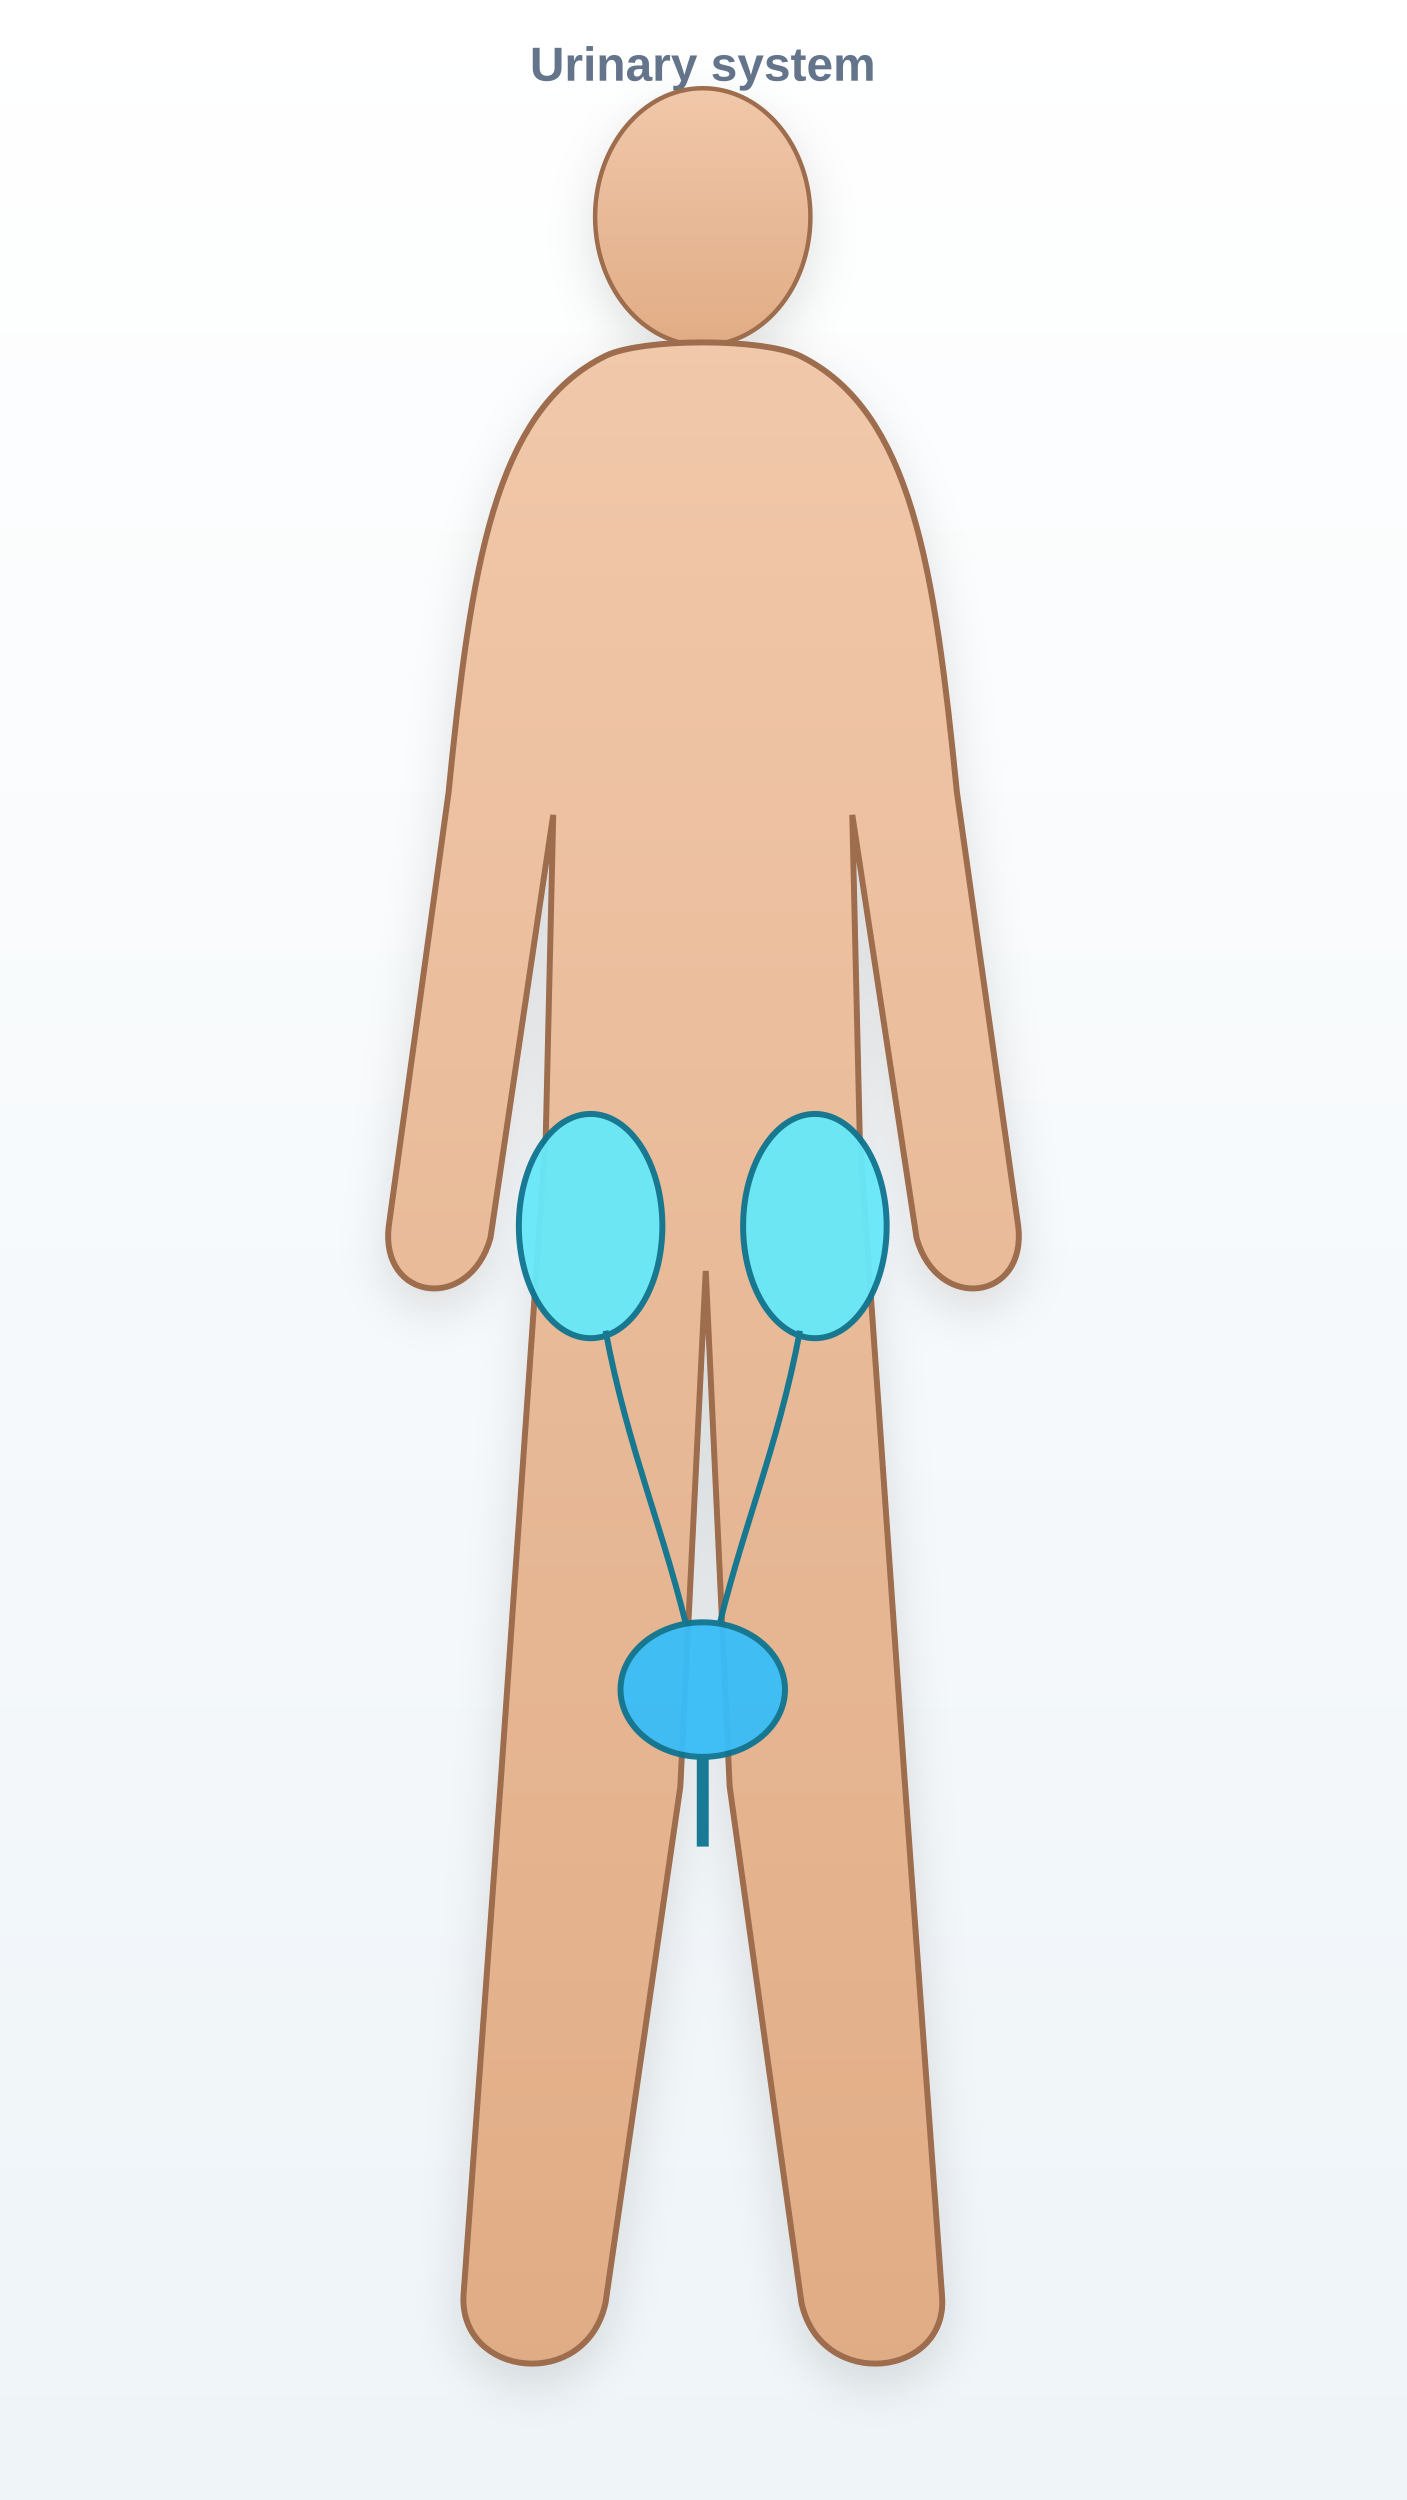
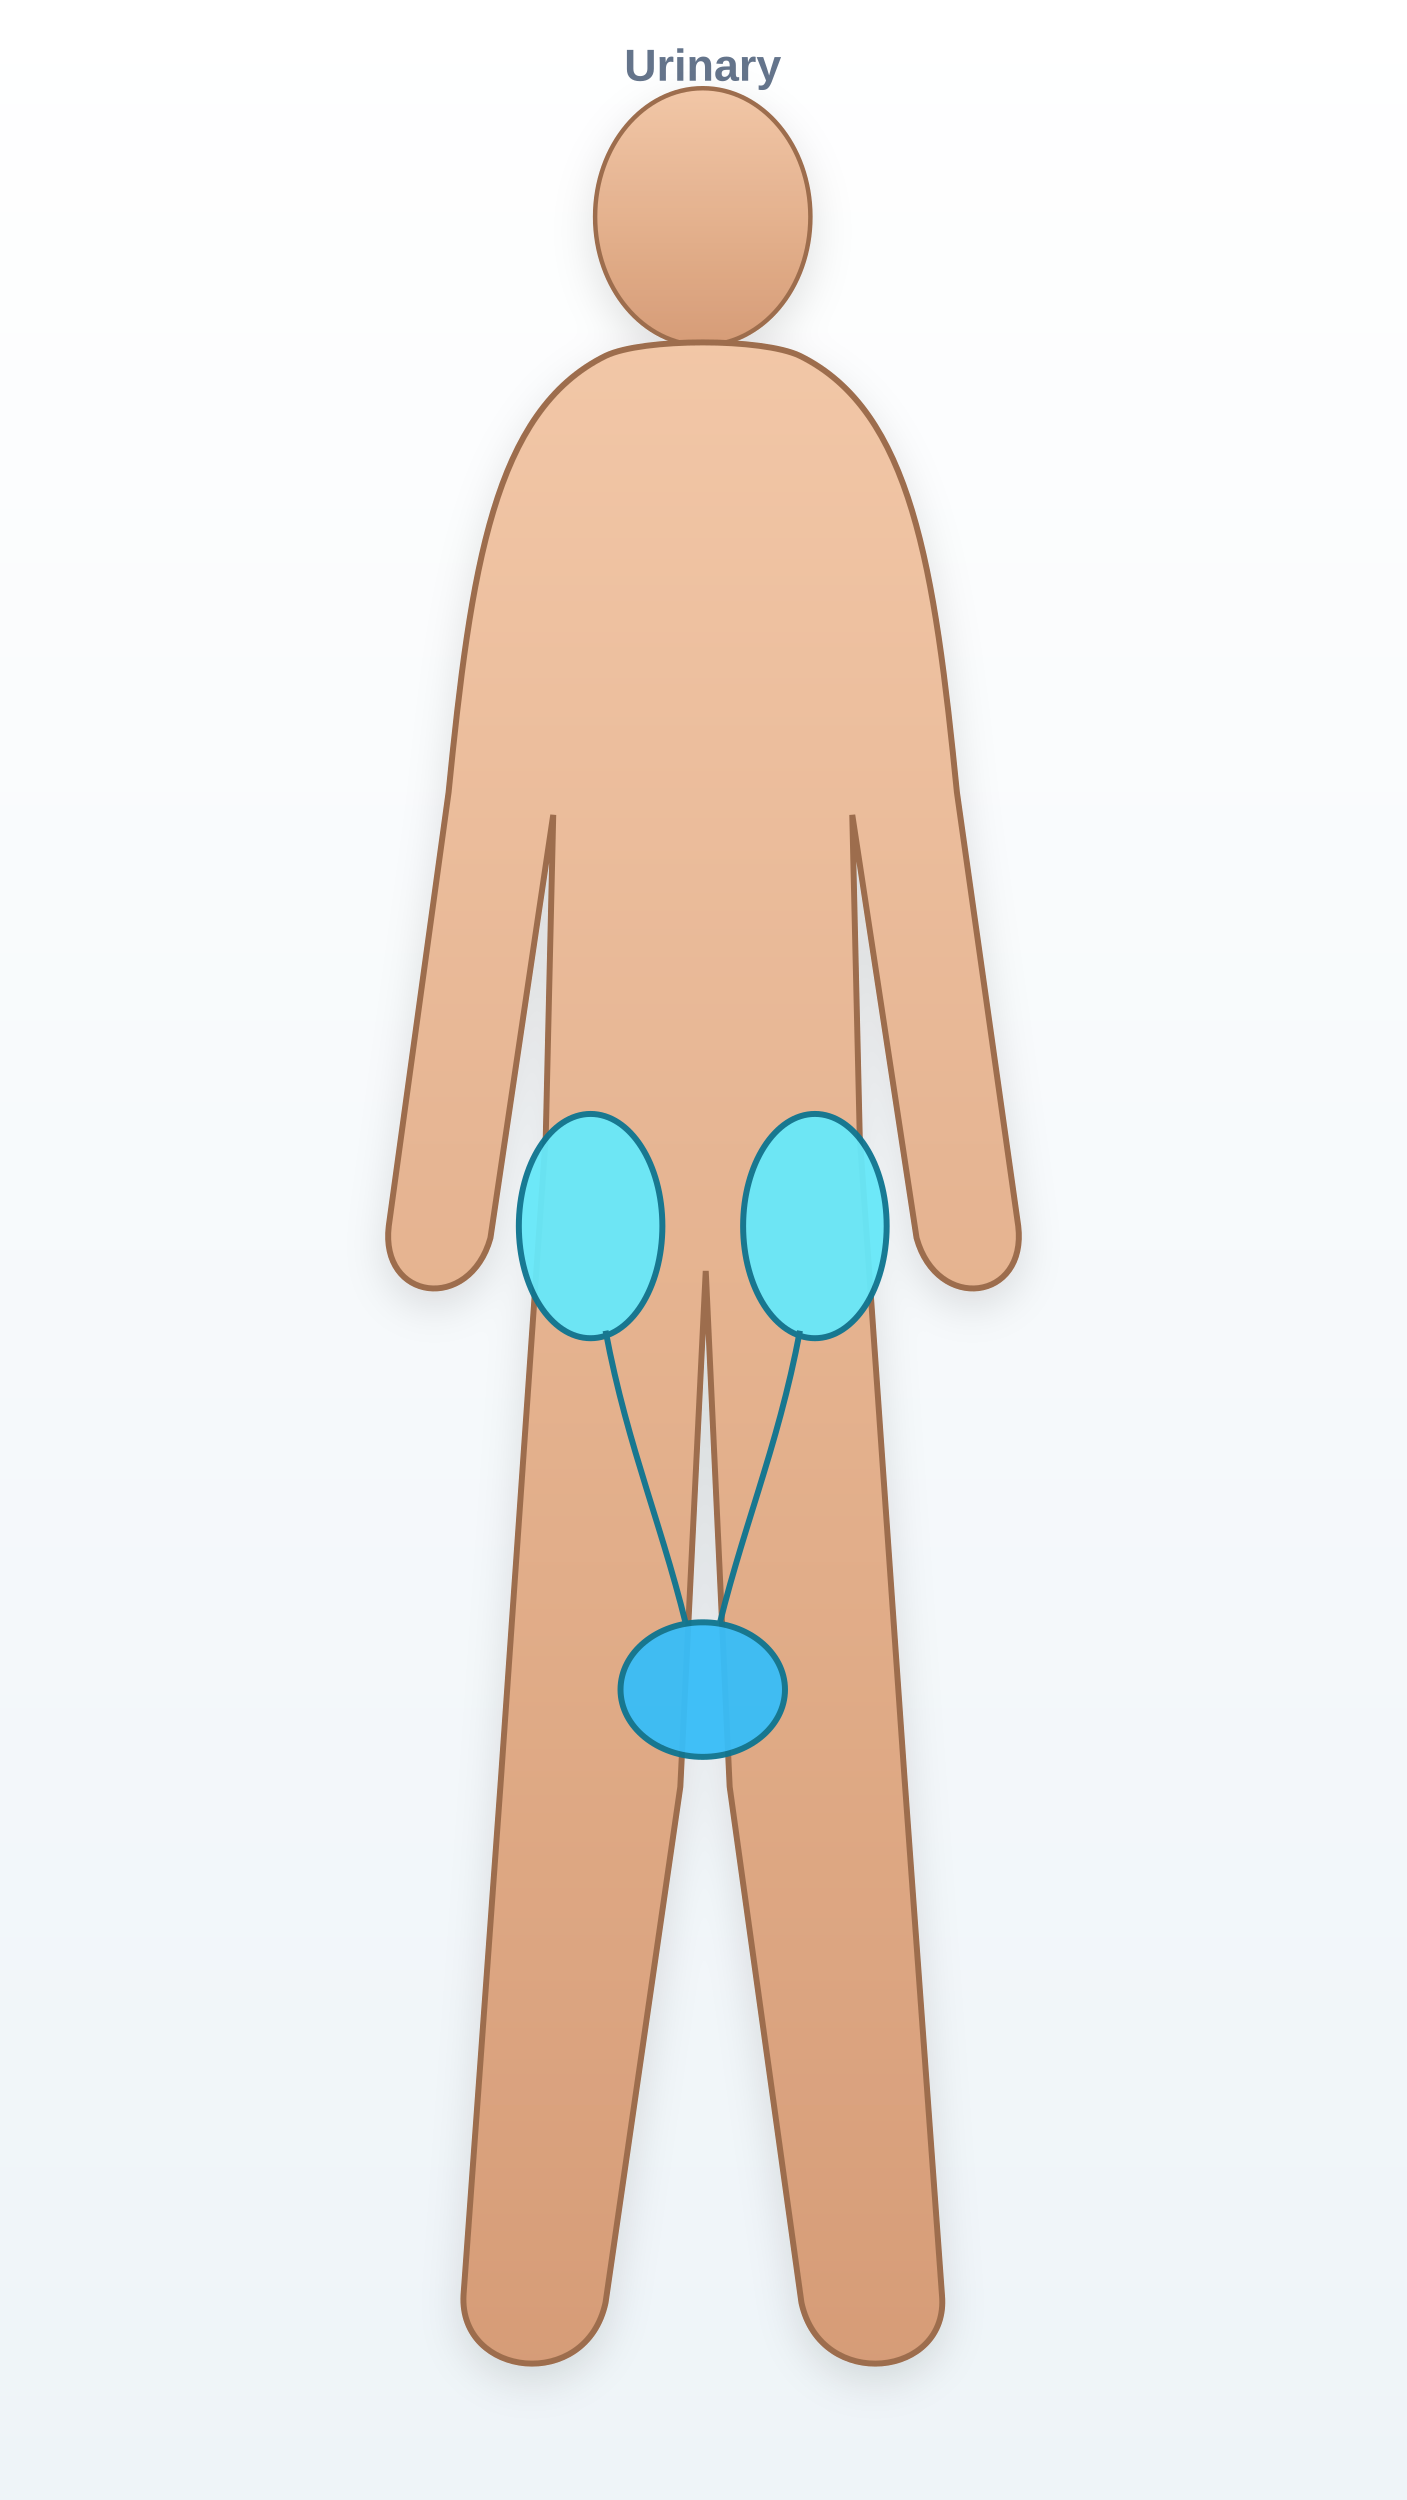
<svg xmlns="http://www.w3.org/2000/svg" viewBox="0 0 941 1672" width="941" height="1672">
  <defs>
    <linearGradient id="skin" x1="0" x2="0" y1="0" y2="1">
-       <stop stop-color="#f1c7a8" />
-       <stop offset="1" stop-color="#dfaa83" />
+       <stop stop-color="#f2c6a5" />
+       <stop offset="1" stop-color="#d59a74" />
    </linearGradient>
-     <linearGradient id="soft" x1="0" x2="0" y1="0" y2="1">
+     <linearGradient id="bg" x1="0" x2="0" y1="0" y2="1">
      <stop stop-color="#ffffff" />
      <stop offset="1" stop-color="#eef4f8" />
    </linearGradient>
-     <filter id="shadow" x="-20%" y="-20%" width="140%" height="140%">
-       <feDropShadow dx="0" dy="12" stdDeviation="16" flood-opacity=".12" />
+     <filter id="sh" x="-20%" y="-20%" width="140%" height="140%">
+       <feDropShadow dx="0" dy="10" stdDeviation="14" flood-opacity=".12" />
    </filter>
  </defs>
-   <rect width="941" height="1672" fill="url(#soft)" />
-   <text x="470" y="54" text-anchor="middle" font-family="Arial, sans-serif" font-size="32" font-weight="700" fill="#64748b">Urinary system</text>
-   <g id="body" filter="url(#shadow)" opacity=".98">
+   <rect width="941" height="1672" fill="url(#bg)" />
+   <text x="470" y="54" text-anchor="middle" font-family="Arial, sans-serif" font-size="30" font-weight="700" fill="#64748b">Urinary</text>
+   <g filter="url(#sh)" opacity=".98">
    <ellipse cx="470" cy="145" rx="72" ry="86" fill="url(#skin)" stroke="#9b6b4a" stroke-width="3" />
    <path d="M405 238 C330 275 315 380 300 530 L260 820 C254 870 314 878 328 828 L370 545 L365 760 L335 1190 L310 1535 C307 1590 392 1600 405 1540 L455 1195 L472 850 L488 1195 L536 1540 C549 1600 635 1590 630 1535 L605 1190 L575 760 L570 545 L613 828 C627 878 687 870 681 820 L640 530 C625 380 610 275 535 238 C510 226 430 226 405 238 Z" fill="url(#skin)" stroke="#9b6b4a" stroke-width="4" />
  </g>
  <g stroke="#0e7490" stroke-width="4" opacity=".95">
    <ellipse cx="395" cy="820" rx="48" ry="75" fill="#67e8f9" />
    <ellipse cx="545" cy="820" rx="48" ry="75" fill="#67e8f9" />
    <path d="M405 890 C420 970 445 1025 462 1100" fill="none" />
    <path d="M535 890 C520 970 495 1025 478 1100" fill="none" />
    <ellipse cx="470" cy="1130" rx="55" ry="45" fill="#38bdf8" />
-     <path d="M470 1175 L470 1235" fill="none" stroke-width="8" />
  </g>
</svg>
